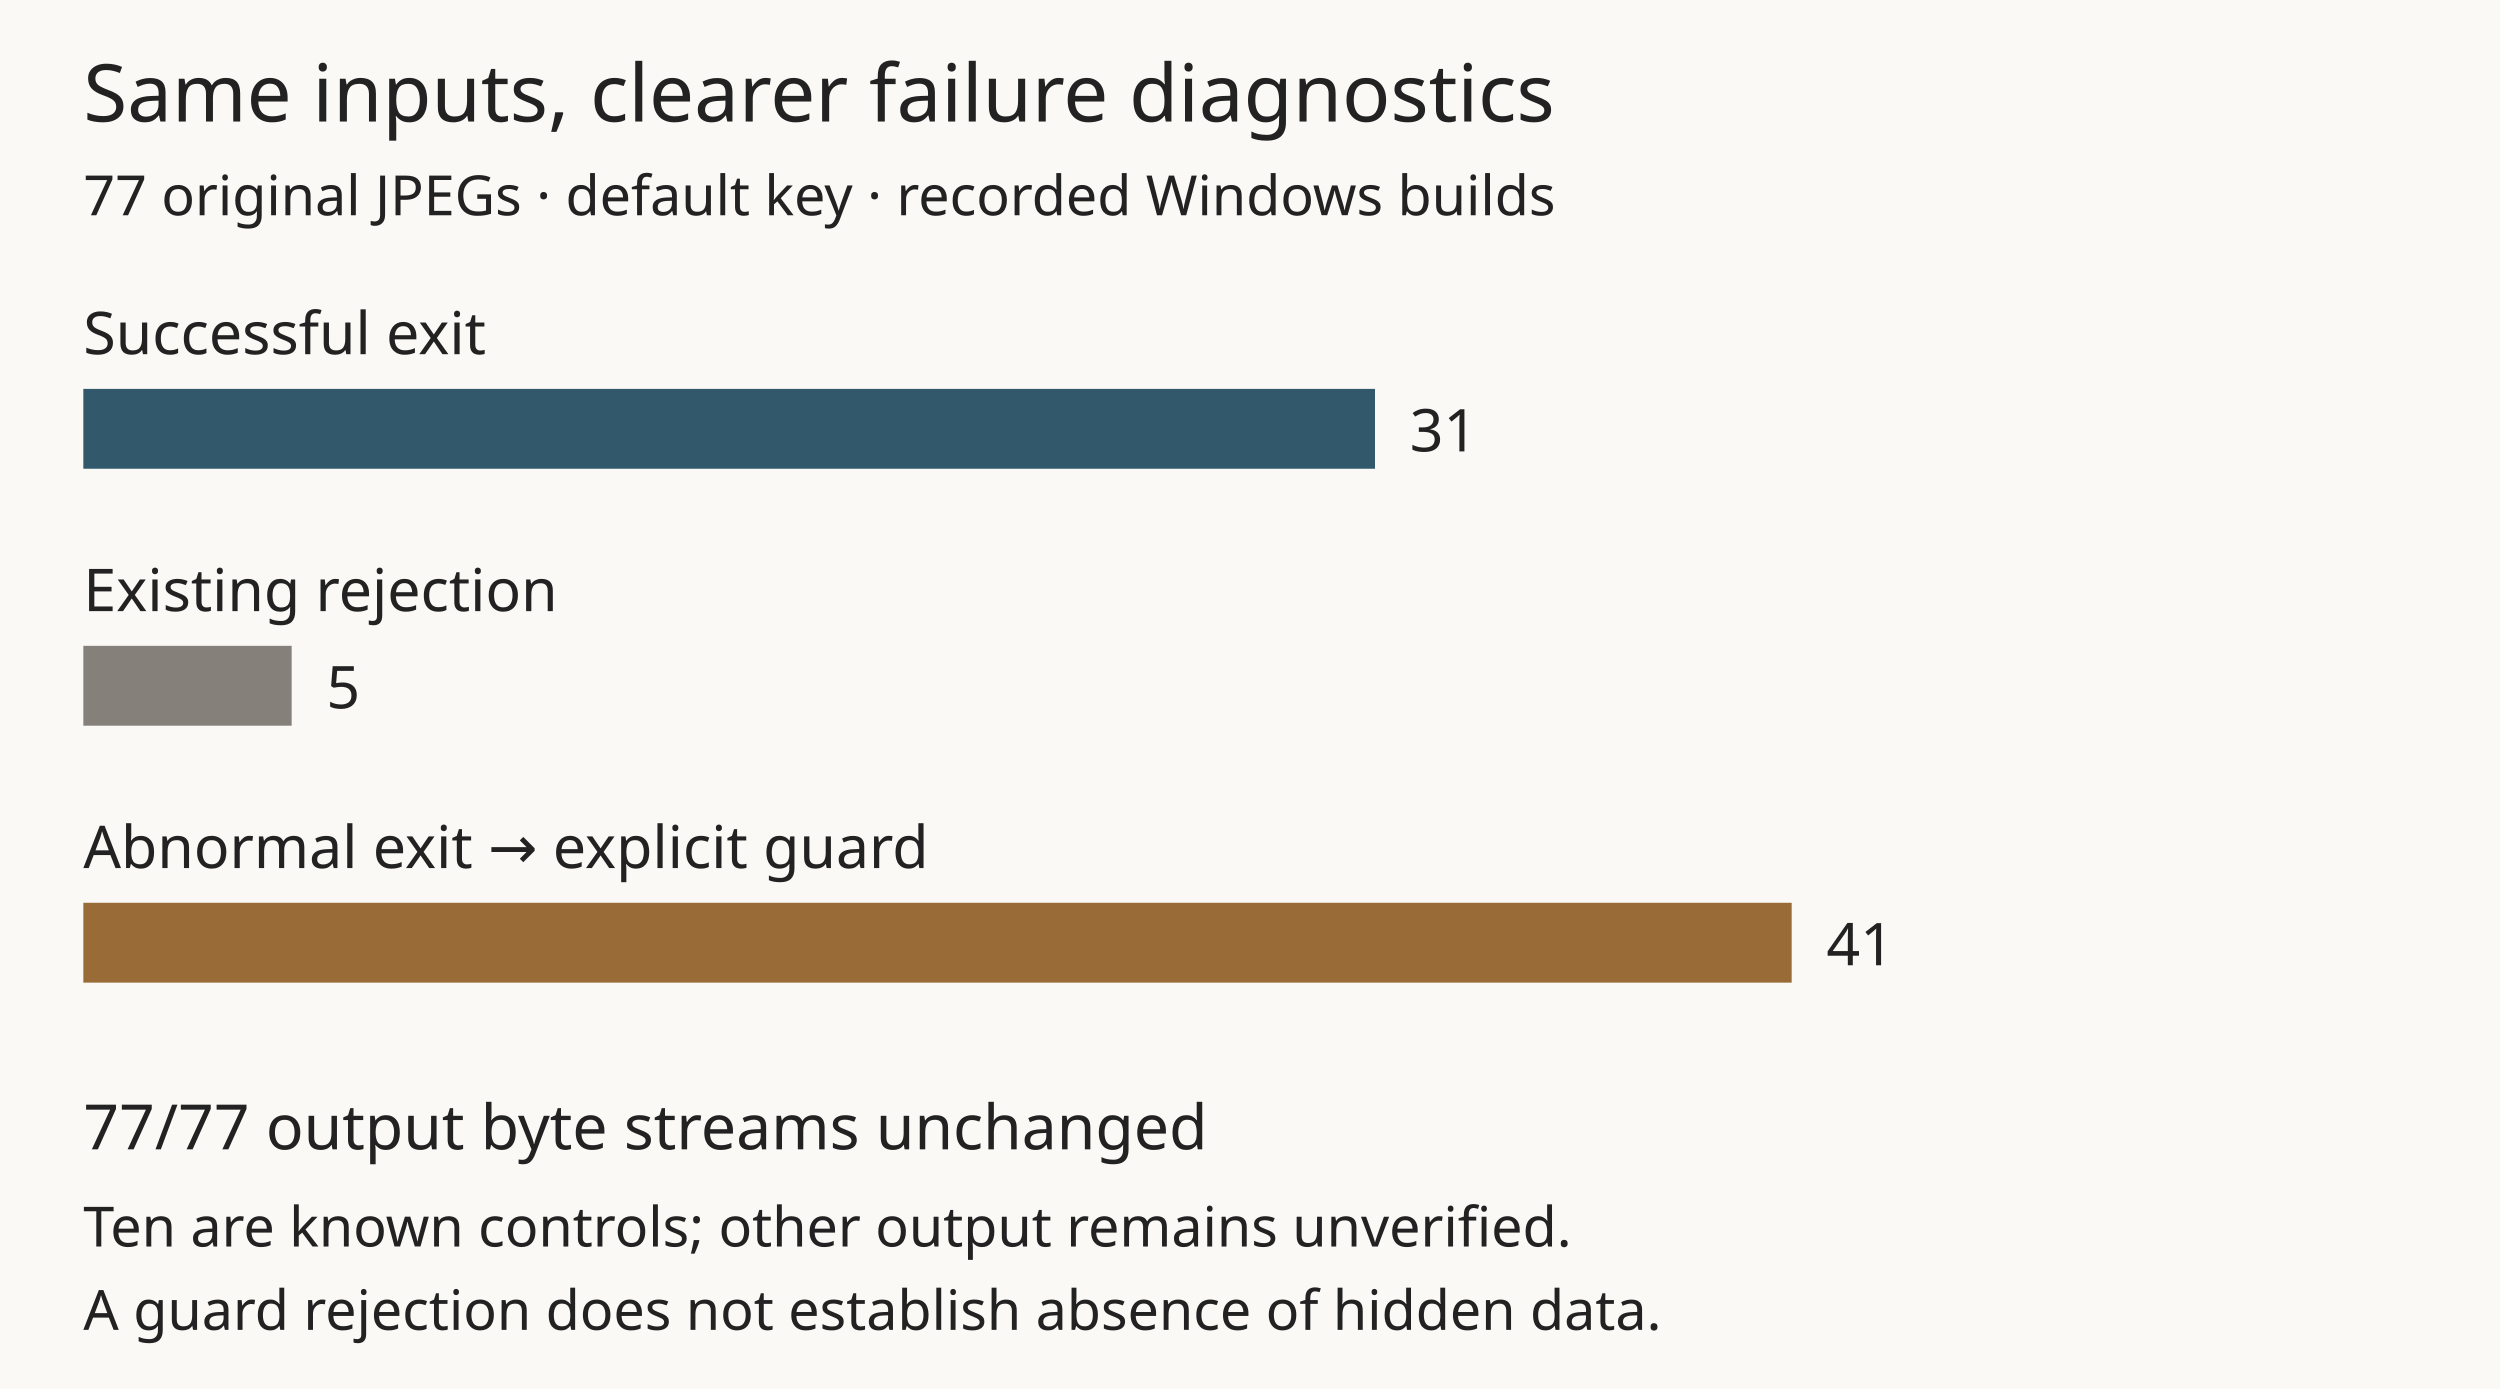
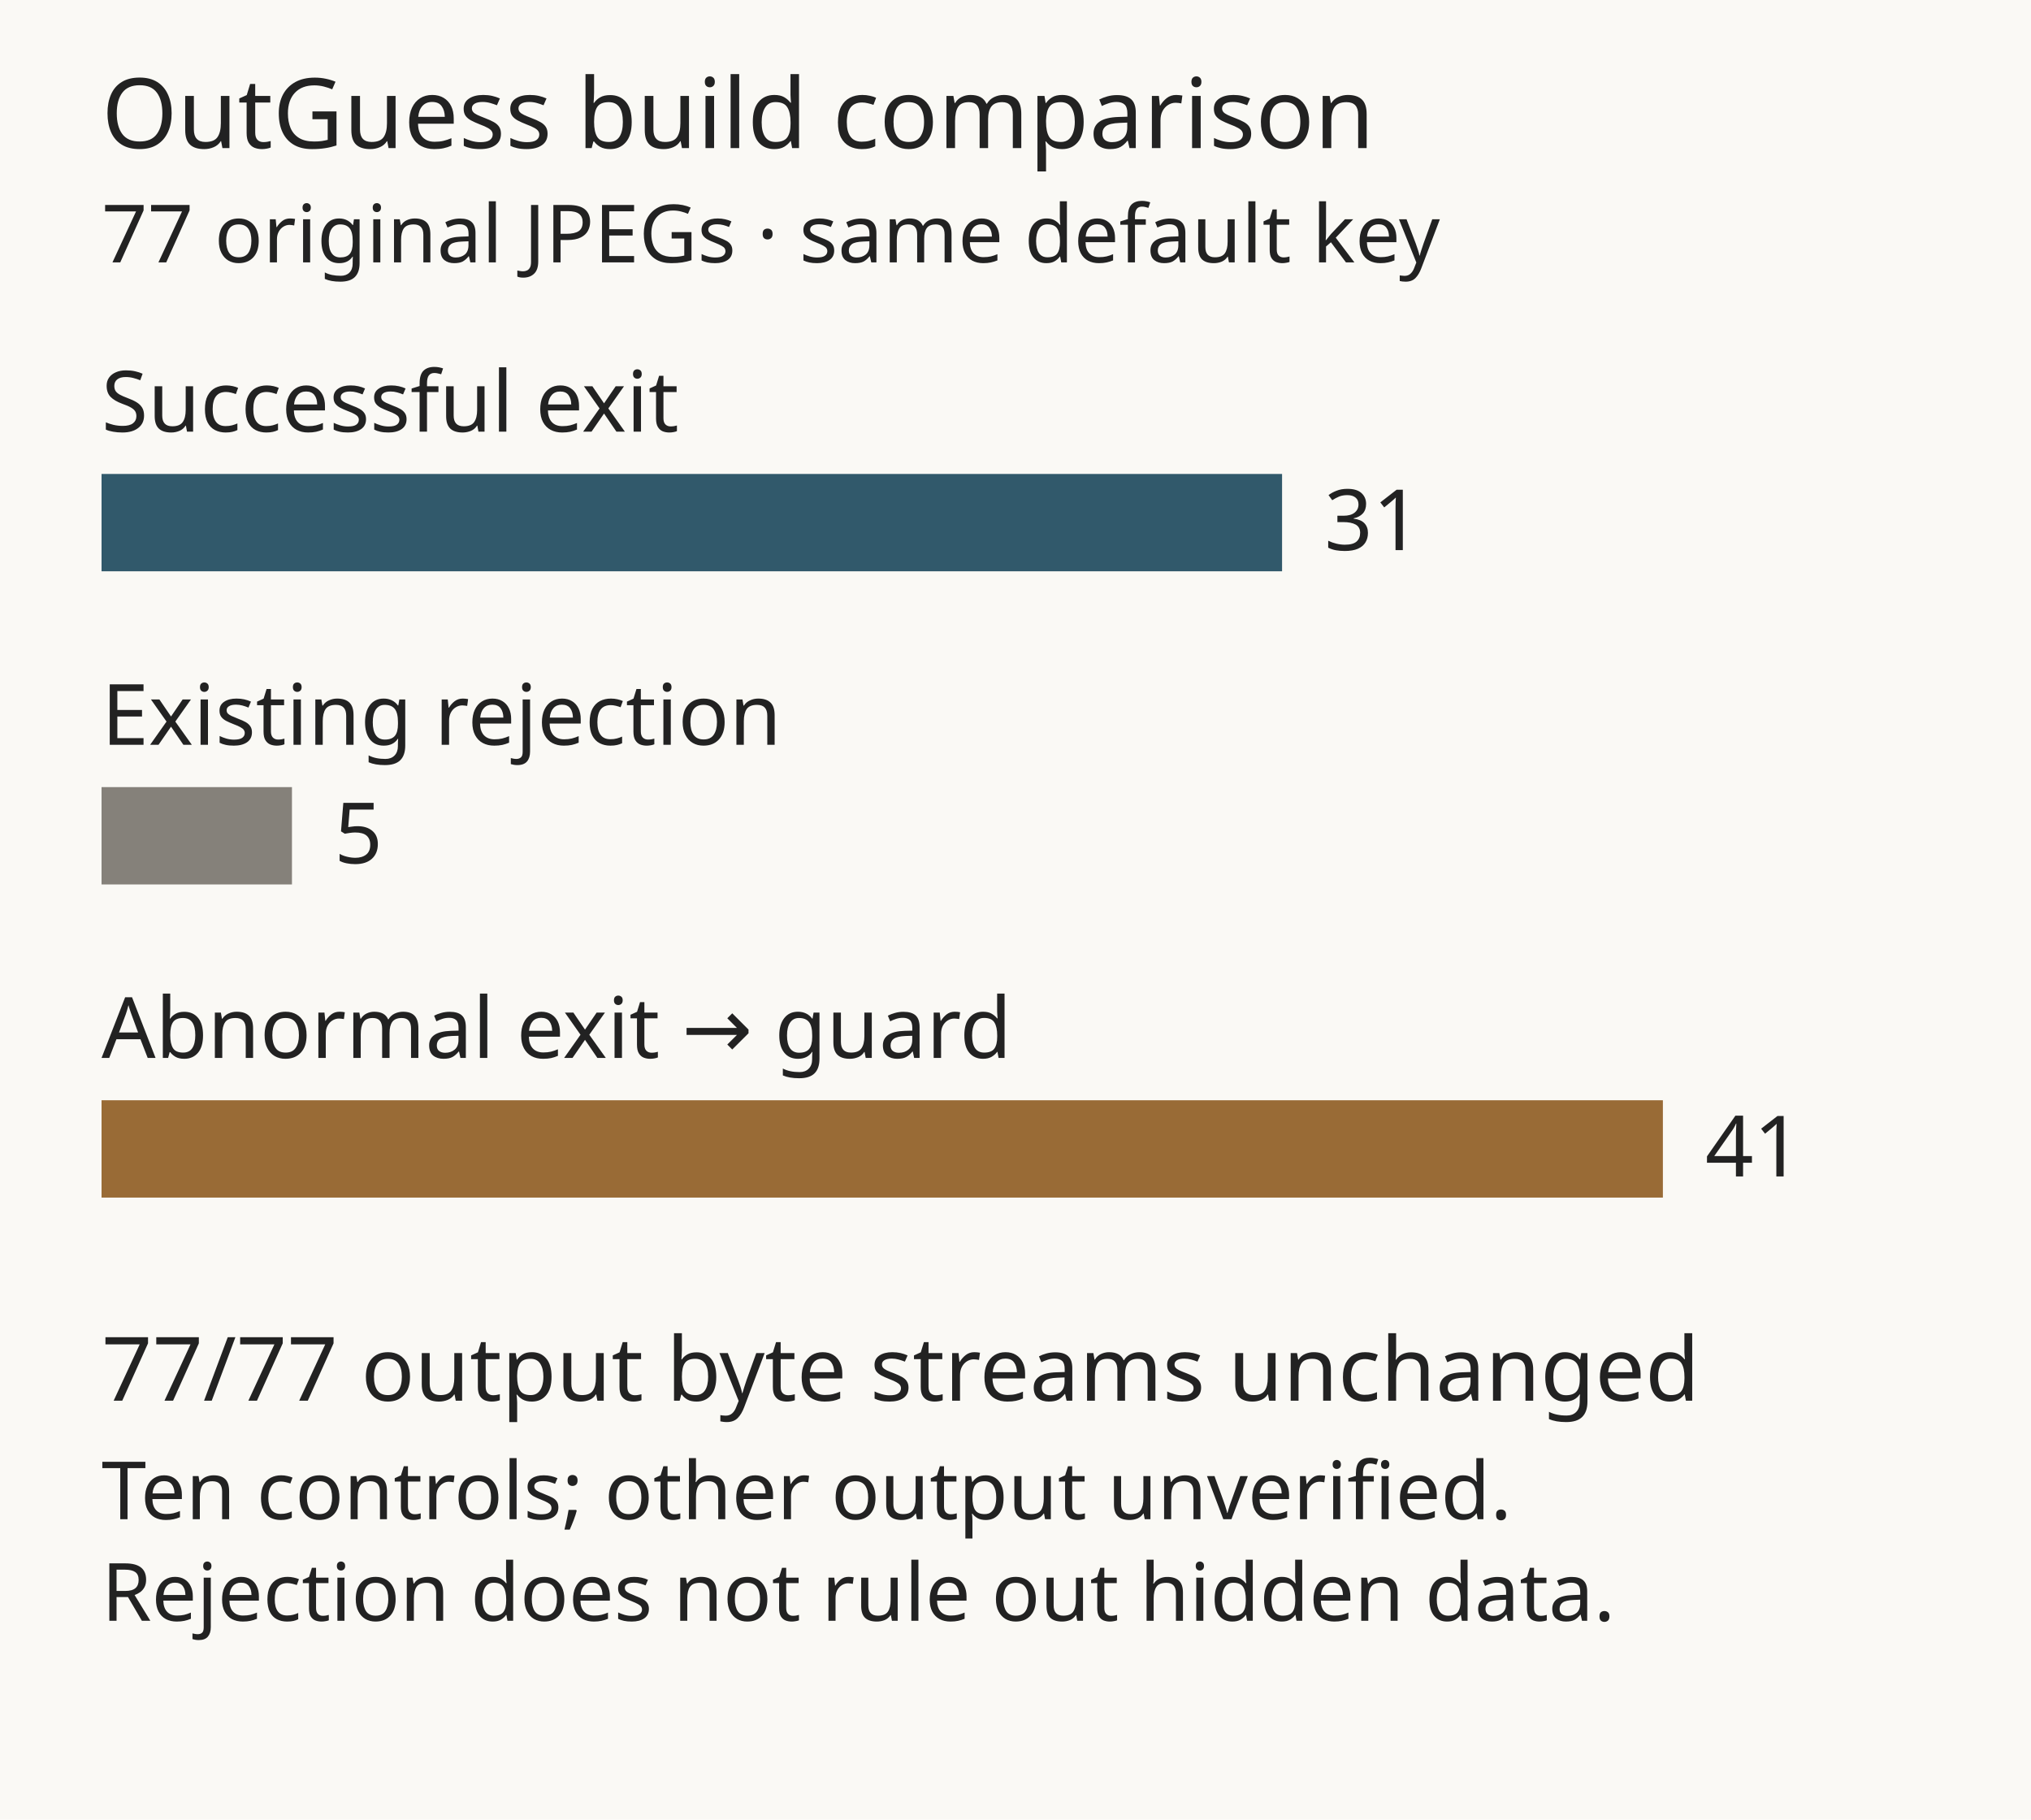
- <svg xmlns="http://www.w3.org/2000/svg" width="720" height="400" viewBox="0 0 720 400" role="img" aria-labelledby="title desc">
-   <rect width="720" height="400" fill="#faf9f5" />
+ <svg xmlns="http://www.w3.org/2000/svg" width="480" height="430" viewBox="0 0 480 430" role="img" aria-labelledby="title desc">
+   <rect width="480" height="430" fill="#faf9f5" />
  <g font-family="sans-serif" fill="#222">
-     <text x="24" y="35" font-size="23">Same inputs, clearer failure diagnostics</text>
-     <text x="24" y="62" font-size="16">77 original JPEGs · default key · recorded Windows builds</text>
-     <text x="24" y="102" font-size="17">Successful exit</text>
-     <rect x="24" y="112" width="372" height="23" fill="#31596b" />
-     <text x="406" y="130" font-size="17">31</text>
-     <text x="24" y="176" font-size="17">Existing rejection</text>
-     <rect x="24" y="186" width="60" height="23" fill="#85817a" />
-     <text x="94" y="204" font-size="17">5</text>
-     <text x="24" y="250" font-size="17">Abnormal exit → explicit guard</text>
-     <rect x="24" y="260" width="492" height="23" fill="#996b36" />
-     <text x="526" y="278" font-size="17">41</text>
-     <text x="24" y="331" font-size="18">77/77 output byte streams unchanged</text>
-     <text x="24" y="359" font-size="16">Ten are known controls; other output remains unverified.</text>
-     <text x="24" y="383" font-size="16">A guard rejection does not establish absence of hidden data.</text>
+     <text x="24" y="35" font-size="23">OutGuess build comparison</text>
+     <text x="24" y="62" font-size="19">77 original JPEGs · same default key</text>
+     <text x="24" y="102" font-size="20">Successful exit</text>
+     <rect x="24" y="112" width="279" height="23" fill="#31596b" />
+     <text x="313" y="130" font-size="20">31</text>
+     <text x="24" y="176" font-size="20">Existing rejection</text>
+     <rect x="24" y="186" width="45" height="23" fill="#85817a" />
+     <text x="79" y="204" font-size="20">5</text>
+     <text x="24" y="250" font-size="20">Abnormal exit → guard</text>
+     <rect x="24" y="260" width="369" height="23" fill="#996b36" />
+     <text x="403" y="278" font-size="20">41</text>
+     <text x="24" y="331" font-size="21">77/77 output byte streams unchanged</text>
+     <text x="24" y="359" font-size="19">Ten controls; other output unverified.</text>
+     <text x="24" y="383" font-size="19">Rejection does not rule out hidden data.</text>
  </g>
</svg>
